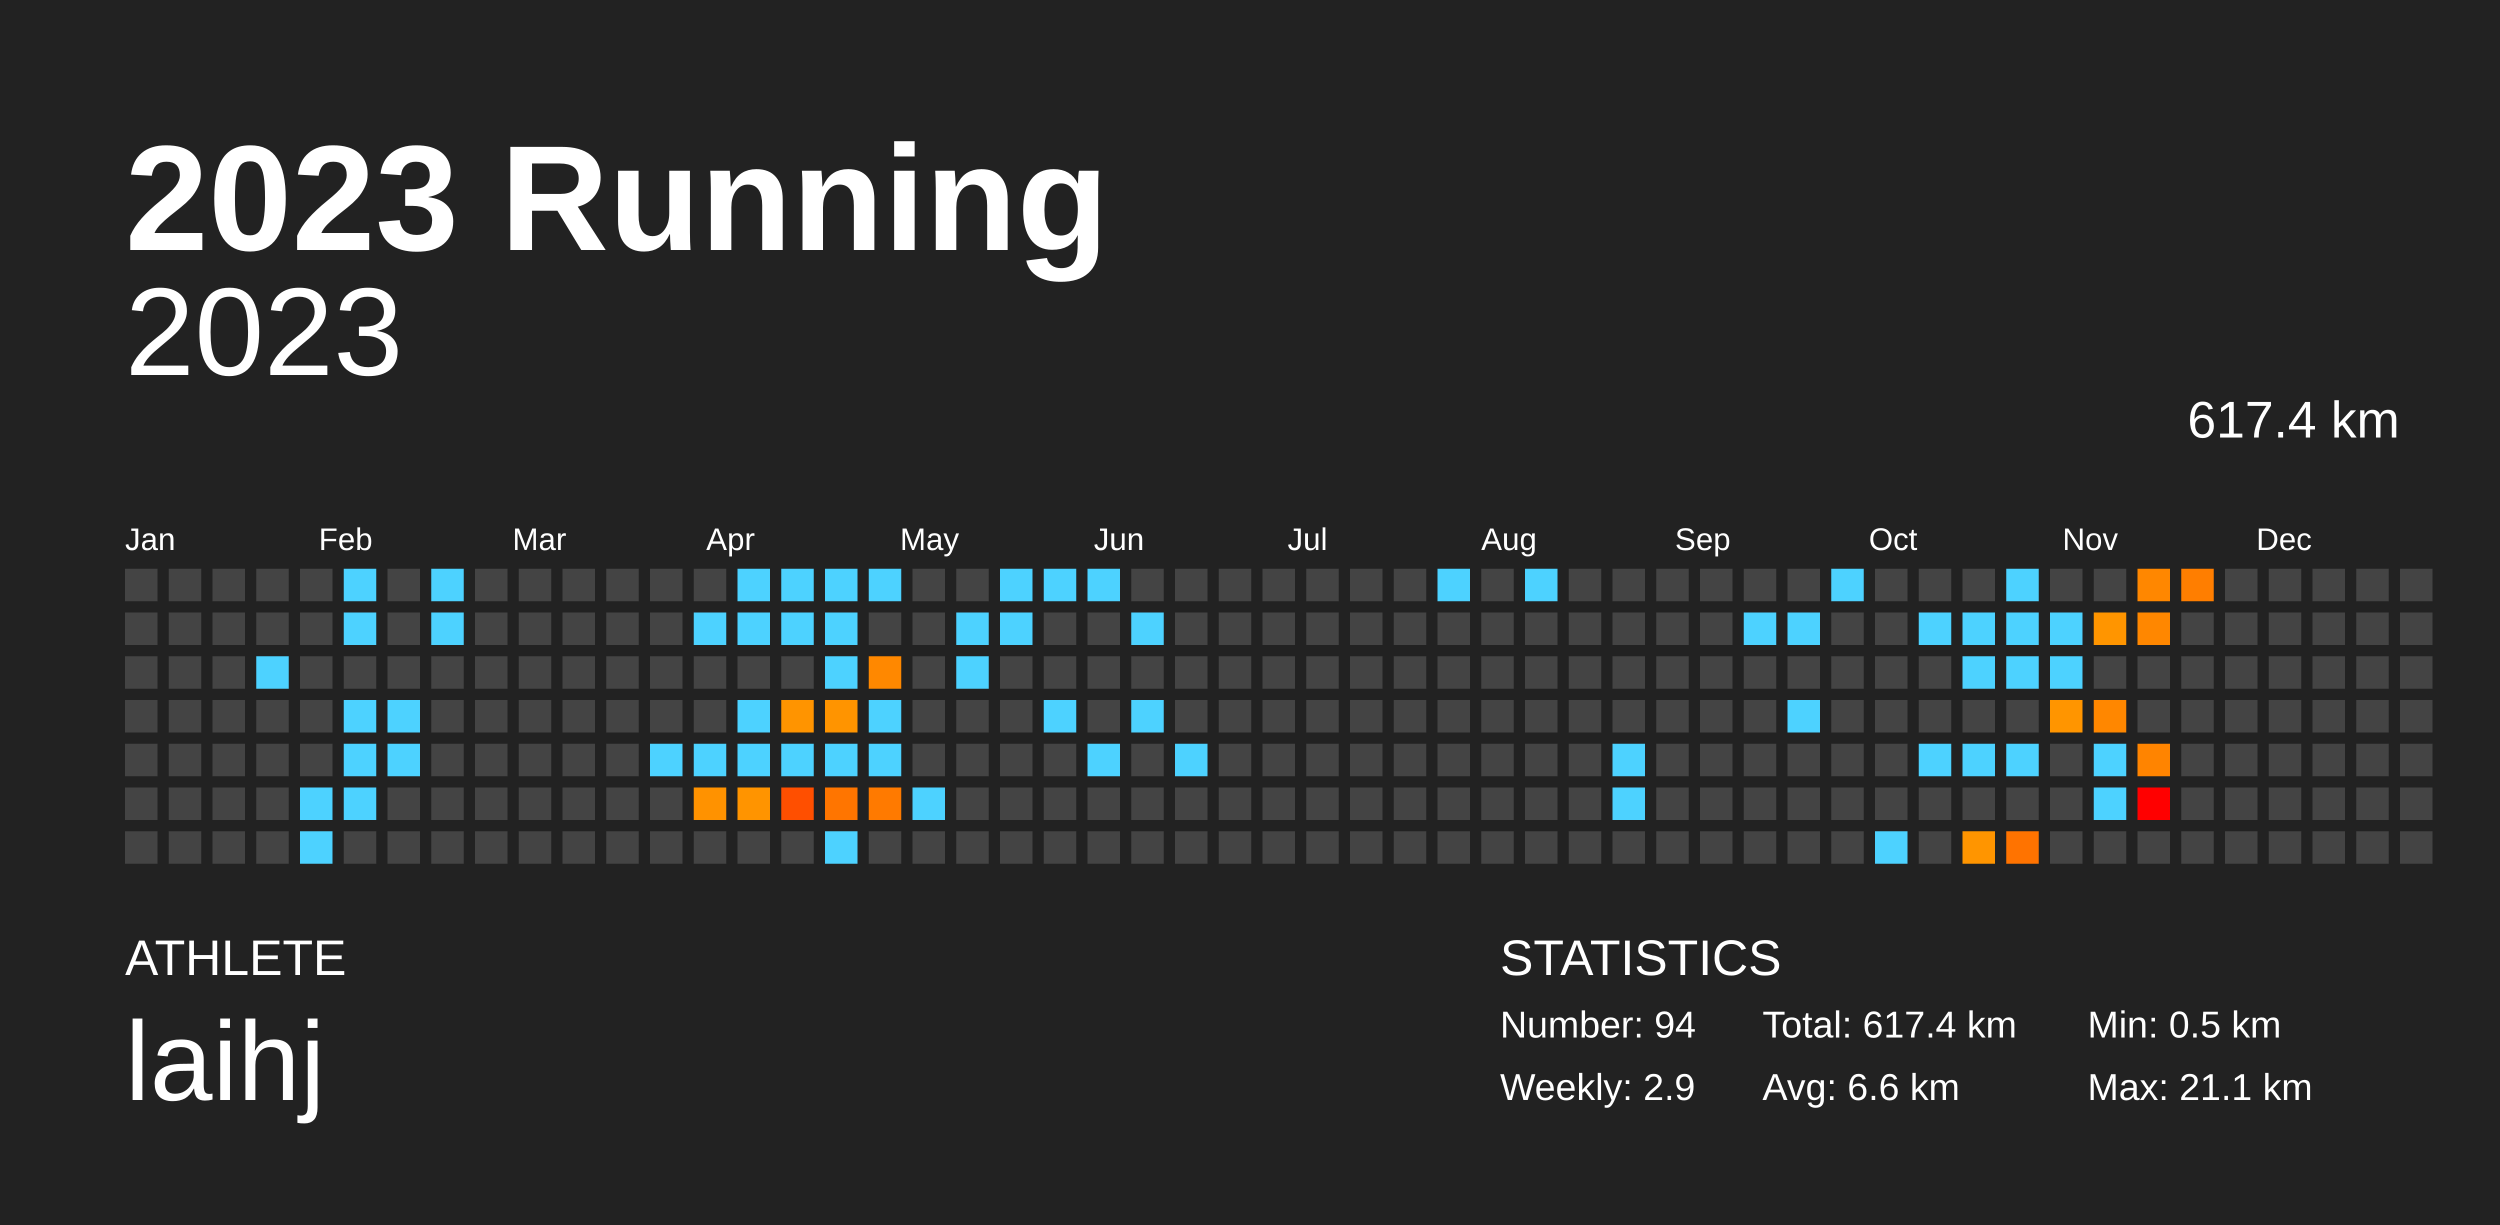
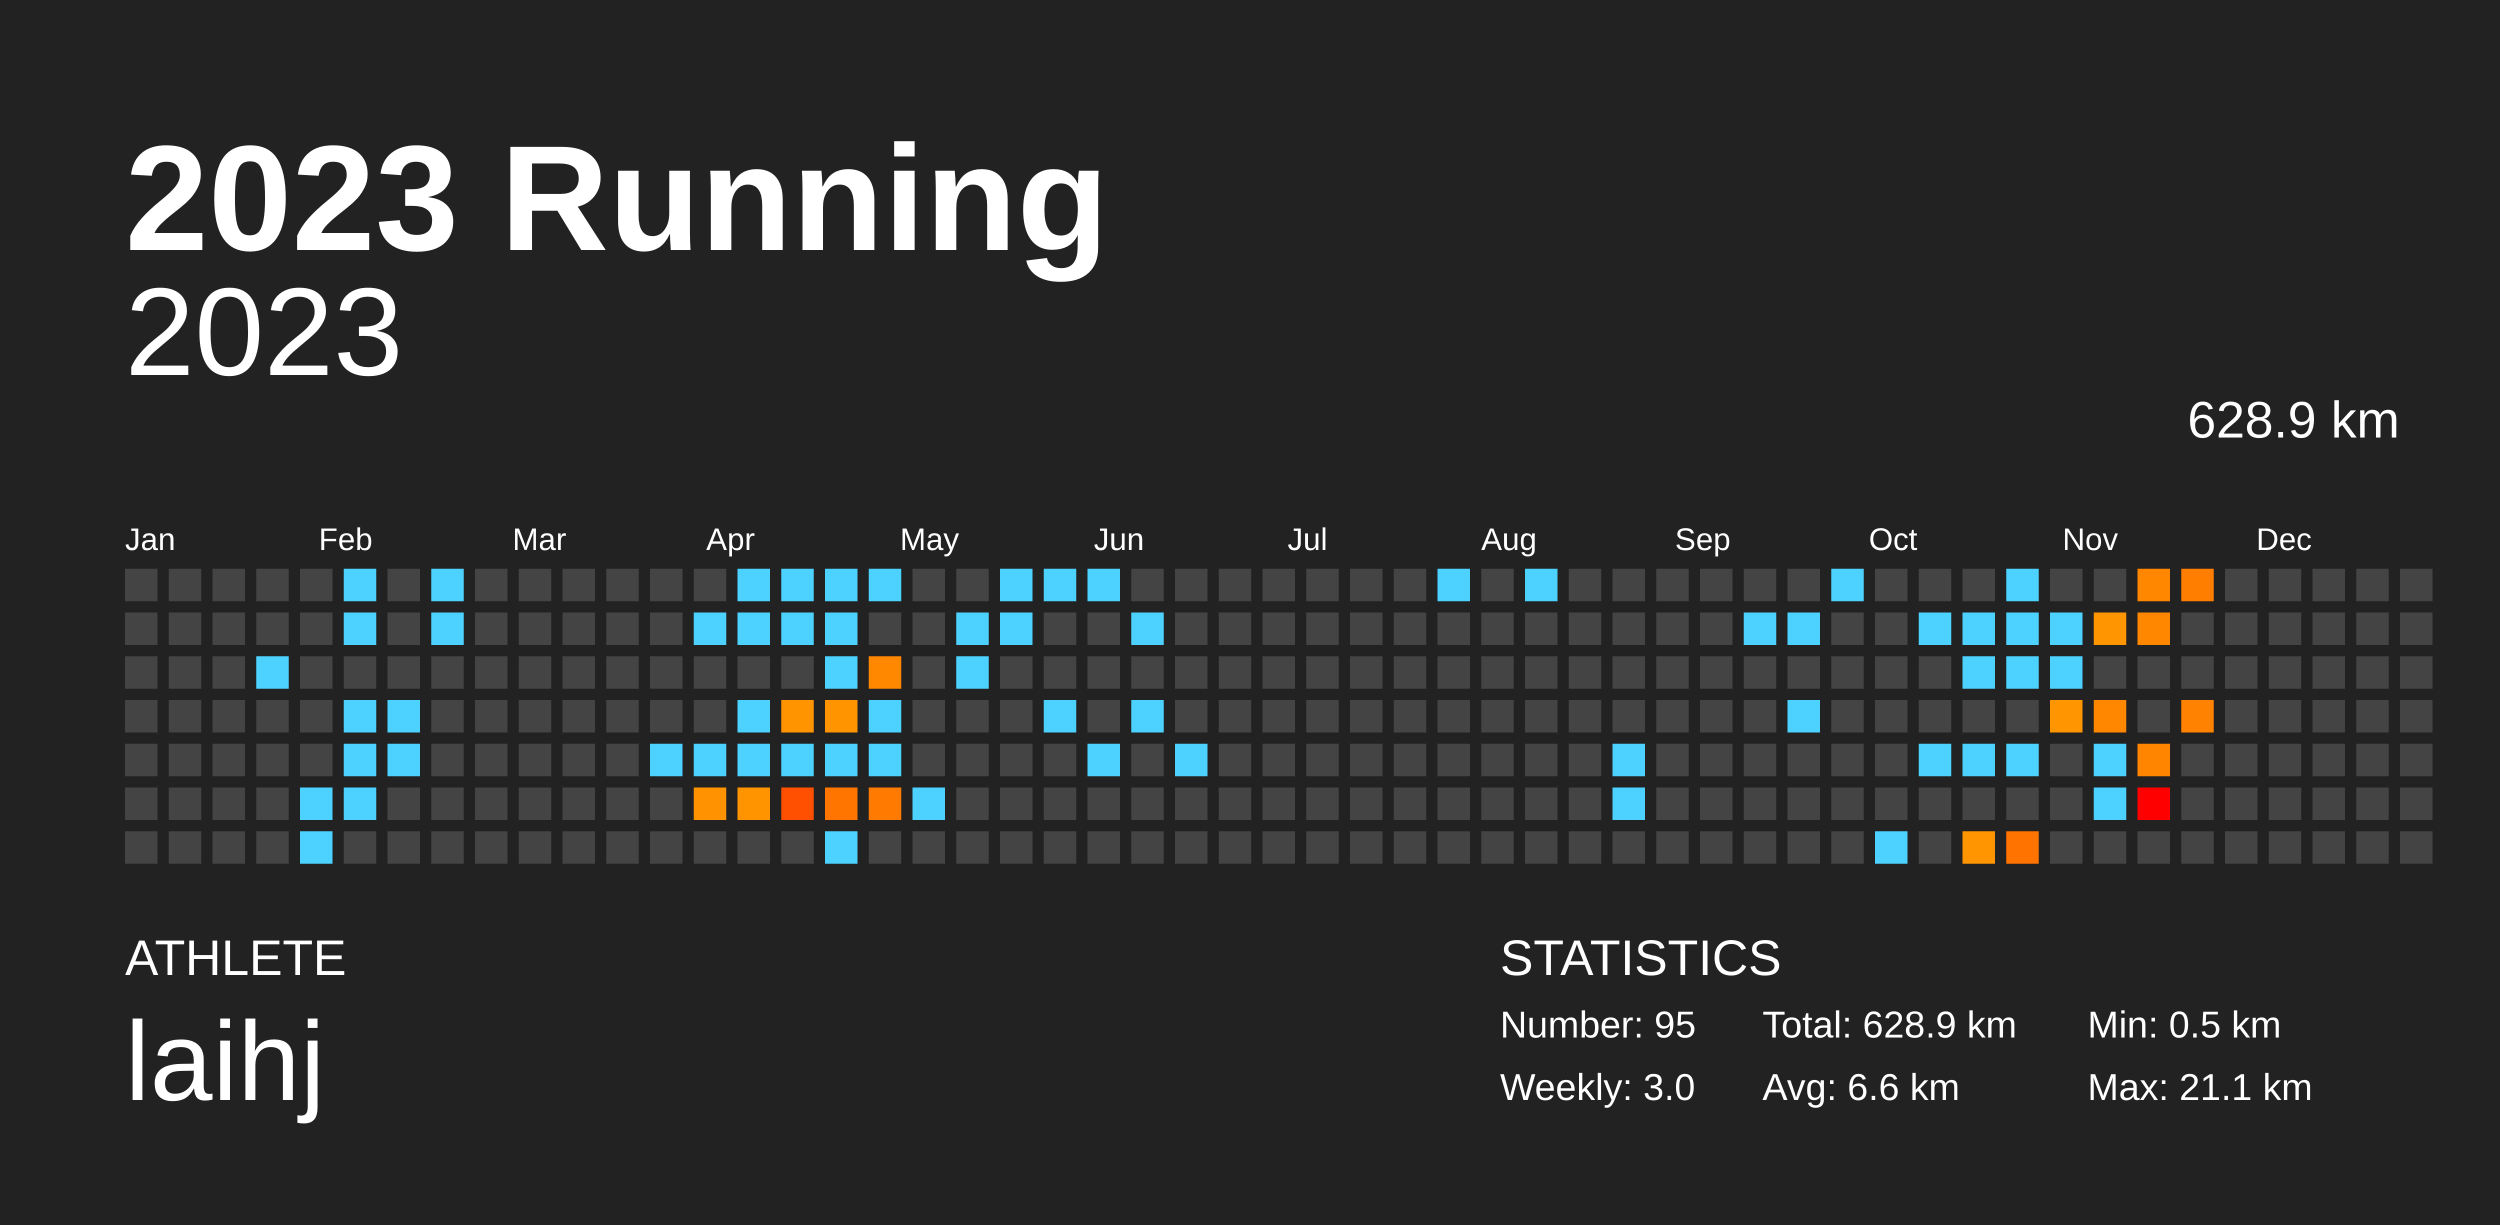
<svg xmlns="http://www.w3.org/2000/svg" baseProfile="full" height="98mm" version="1.1" viewBox="0,0,200,98" width="200mm">
  <defs />
  <rect fill="#222222" height="98" width="200" x="0" y="0" />
  <text fill="#FFFFFF" style="font-size:12px; font-family:Arial; font-weight:bold;" x="10" y="20">2023 Running</text>
  <text fill="#FFFFFF" style="font-size:4px; font-family:Arial" x="10" y="78">ATHLETE</text>
  <text fill="#FFFFFF" style="font-size:9px; font-family:Arial" x="10" y="88">laihj</text>
  <text fill="#FFFFFF" style="font-size:4px; font-family:Arial" x="120" y="78">STATISTICS</text>
-   <text fill="#FFFFFF" style="font-size:3px; font-family:Arial" x="120" y="83">Number: 94</text>
-   <text fill="#FFFFFF" style="font-size:3px; font-family:Arial" x="120" y="88">Weekly: 2.9</text>
-   <text fill="#FFFFFF" style="font-size:3px; font-family:Arial" x="141" y="83">Total: 617.4 km</text>
+   <text fill="#FFFFFF" style="font-size:3px; font-family:Arial" x="120" y="83">Number: 95</text>
+   <text fill="#FFFFFF" style="font-size:3px; font-family:Arial" x="120" y="88">Weekly: 3.0</text>
+   <text fill="#FFFFFF" style="font-size:3px; font-family:Arial" x="141" y="83">Total: 628.9 km</text>
  <text fill="#FFFFFF" style="font-size:3px; font-family:Arial" x="141" y="88">Avg: 6.6 km</text>
  <text fill="#FFFFFF" style="font-size:3px; font-family:Arial" x="167" y="83">Min: 0.5 km</text>
  <text fill="#FFFFFF" style="font-size:3px; font-family:Arial" x="167" y="88">Max: 21.1 km</text>
  <text alignment-baseline="hanging" fill="#FFFFFF" style="font-size:10.0px; font-family:Arial;" x="10" y="30">2023</text>
-   <text alignment-baseline="hanging" fill="#FFFFFF" style="font-size:4.125px; font-family:Arial;" x="175" y="35">617.4 km</text>
+   <text alignment-baseline="hanging" fill="#FFFFFF" style="font-size:4.125px; font-family:Arial;" x="175" y="35">628.9 km</text>
  <text fill="#FFFFFF" style="font-size:2.5px; font-family:Arial" x="10.0" y="44">Jan</text>
  <text fill="#FFFFFF" style="font-size:2.5px; font-family:Arial" x="25.5" y="44">Feb</text>
  <text fill="#FFFFFF" style="font-size:2.5px; font-family:Arial" x="41.0" y="44">Mar</text>
  <text fill="#FFFFFF" style="font-size:2.5px; font-family:Arial" x="56.5" y="44">Apr</text>
  <text fill="#FFFFFF" style="font-size:2.5px; font-family:Arial" x="72.0" y="44">May</text>
  <text fill="#FFFFFF" style="font-size:2.5px; font-family:Arial" x="87.5" y="44">Jun</text>
  <text fill="#FFFFFF" style="font-size:2.5px; font-family:Arial" x="103.0" y="44">Jul</text>
  <text fill="#FFFFFF" style="font-size:2.5px; font-family:Arial" x="118.5" y="44">Aug</text>
  <text fill="#FFFFFF" style="font-size:2.5px; font-family:Arial" x="134.0" y="44">Sep</text>
  <text fill="#FFFFFF" style="font-size:2.5px; font-family:Arial" x="149.5" y="44">Oct</text>
  <text fill="#FFFFFF" style="font-size:2.5px; font-family:Arial" x="165.0" y="44">Nov</text>
  <text fill="#FFFFFF" style="font-size:2.5px; font-family:Arial" x="180.5" y="44">Dec</text>
  <rect fill="#444444" height="2.6" width="2.6" x="10.0" y="45.5" />
  <rect fill="#444444" height="2.6" width="2.6" x="10.0" y="49.0" />
  <rect fill="#444444" height="2.6" width="2.6" x="10.0" y="52.5" />
  <rect fill="#444444" height="2.6" width="2.6" x="10.0" y="56.0" />
  <rect fill="#444444" height="2.6" width="2.6" x="10.0" y="59.5" />
  <rect fill="#444444" height="2.6" width="2.6" x="10.0" y="63.0" />
  <rect fill="#444444" height="2.6" width="2.6" x="10.0" y="66.5" />
  <rect fill="#444444" height="2.6" width="2.6" x="13.5" y="45.5" />
  <rect fill="#444444" height="2.6" width="2.6" x="13.5" y="49.0" />
  <rect fill="#444444" height="2.6" width="2.6" x="13.5" y="52.5" />
  <rect fill="#444444" height="2.6" width="2.6" x="13.5" y="56.0" />
  <rect fill="#444444" height="2.6" width="2.6" x="13.5" y="59.5" />
  <rect fill="#444444" height="2.6" width="2.6" x="13.5" y="63.0" />
  <rect fill="#444444" height="2.6" width="2.6" x="13.5" y="66.5" />
  <rect fill="#444444" height="2.6" width="2.6" x="17.0" y="45.5" />
  <rect fill="#444444" height="2.6" width="2.6" x="17.0" y="49.0" />
  <rect fill="#444444" height="2.6" width="2.6" x="17.0" y="52.5" />
  <rect fill="#444444" height="2.6" width="2.6" x="17.0" y="56.0" />
  <rect fill="#444444" height="2.6" width="2.6" x="17.0" y="59.5" />
  <rect fill="#444444" height="2.6" width="2.6" x="17.0" y="63.0" />
  <rect fill="#444444" height="2.6" width="2.6" x="17.0" y="66.5" />
  <rect fill="#444444" height="2.6" width="2.6" x="20.5" y="45.5" />
  <rect fill="#444444" height="2.6" width="2.6" x="20.5" y="49.0" />
  <rect fill="#4dd2ff" height="2.6" width="2.6" x="20.5" y="52.5" />
  <rect fill="#444444" height="2.6" width="2.6" x="20.5" y="56.0" />
  <rect fill="#444444" height="2.6" width="2.6" x="20.5" y="59.5" />
  <rect fill="#444444" height="2.6" width="2.6" x="20.5" y="63.0" />
  <rect fill="#444444" height="2.6" width="2.6" x="20.5" y="66.5" />
  <rect fill="#444444" height="2.6" width="2.6" x="24.0" y="45.5" />
  <rect fill="#444444" height="2.6" width="2.6" x="24.0" y="49.0" />
  <rect fill="#444444" height="2.6" width="2.6" x="24.0" y="52.5" />
  <rect fill="#444444" height="2.6" width="2.6" x="24.0" y="56.0" />
  <rect fill="#444444" height="2.6" width="2.6" x="24.0" y="59.5" />
  <rect fill="#4dd2ff" height="2.6" width="2.6" x="24.0" y="63.0" />
  <rect fill="#4dd2ff" height="2.6" width="2.6" x="24.0" y="66.5" />
  <rect fill="#4dd2ff" height="2.6" width="2.6" x="27.5" y="45.5" />
  <rect fill="#4dd2ff" height="2.6" width="2.6" x="27.5" y="49.0" />
  <rect fill="#444444" height="2.6" width="2.6" x="27.5" y="52.5" />
  <rect fill="#4dd2ff" height="2.6" width="2.6" x="27.5" y="56.0" />
  <rect fill="#4dd2ff" height="2.6" width="2.6" x="27.5" y="59.5" />
  <rect fill="#4dd2ff" height="2.6" width="2.6" x="27.5" y="63.0" />
  <rect fill="#444444" height="2.6" width="2.6" x="27.5" y="66.5" />
  <rect fill="#444444" height="2.6" width="2.6" x="31.0" y="45.5" />
  <rect fill="#444444" height="2.6" width="2.6" x="31.0" y="49.0" />
  <rect fill="#444444" height="2.6" width="2.6" x="31.0" y="52.5" />
  <rect fill="#4dd2ff" height="2.6" width="2.6" x="31.0" y="56.0" />
  <rect fill="#4dd2ff" height="2.6" width="2.6" x="31.0" y="59.5" />
  <rect fill="#444444" height="2.6" width="2.6" x="31.0" y="63.0" />
  <rect fill="#444444" height="2.6" width="2.6" x="31.0" y="66.5" />
  <rect fill="#4dd2ff" height="2.6" width="2.6" x="34.5" y="45.5" />
  <rect fill="#4dd2ff" height="2.6" width="2.6" x="34.5" y="49.0" />
  <rect fill="#444444" height="2.6" width="2.6" x="34.5" y="52.5" />
  <rect fill="#444444" height="2.6" width="2.6" x="34.5" y="56.0" />
  <rect fill="#444444" height="2.6" width="2.6" x="34.5" y="59.5" />
  <rect fill="#444444" height="2.6" width="2.6" x="34.5" y="63.0" />
  <rect fill="#444444" height="2.6" width="2.6" x="34.5" y="66.5" />
  <rect fill="#444444" height="2.6" width="2.6" x="38.0" y="45.5" />
  <rect fill="#444444" height="2.6" width="2.6" x="38.0" y="49.0" />
  <rect fill="#444444" height="2.6" width="2.6" x="38.0" y="52.5" />
  <rect fill="#444444" height="2.6" width="2.6" x="38.0" y="56.0" />
  <rect fill="#444444" height="2.6" width="2.6" x="38.0" y="59.5" />
  <rect fill="#444444" height="2.6" width="2.6" x="38.0" y="63.0" />
  <rect fill="#444444" height="2.6" width="2.6" x="38.0" y="66.5" />
  <rect fill="#444444" height="2.6" width="2.6" x="41.5" y="45.5" />
  <rect fill="#444444" height="2.6" width="2.6" x="41.5" y="49.0" />
  <rect fill="#444444" height="2.6" width="2.6" x="41.5" y="52.5" />
  <rect fill="#444444" height="2.6" width="2.6" x="41.5" y="56.0" />
  <rect fill="#444444" height="2.6" width="2.6" x="41.5" y="59.5" />
  <rect fill="#444444" height="2.6" width="2.6" x="41.5" y="63.0" />
  <rect fill="#444444" height="2.6" width="2.6" x="41.5" y="66.5" />
  <rect fill="#444444" height="2.6" width="2.6" x="45.0" y="45.5" />
  <rect fill="#444444" height="2.6" width="2.6" x="45.0" y="49.0" />
  <rect fill="#444444" height="2.6" width="2.6" x="45.0" y="52.5" />
  <rect fill="#444444" height="2.6" width="2.6" x="45.0" y="56.0" />
  <rect fill="#444444" height="2.6" width="2.6" x="45.0" y="59.5" />
  <rect fill="#444444" height="2.6" width="2.6" x="45.0" y="63.0" />
  <rect fill="#444444" height="2.6" width="2.6" x="45.0" y="66.5" />
  <rect fill="#444444" height="2.6" width="2.6" x="48.5" y="45.5" />
  <rect fill="#444444" height="2.6" width="2.6" x="48.5" y="49.0" />
  <rect fill="#444444" height="2.6" width="2.6" x="48.5" y="52.5" />
  <rect fill="#444444" height="2.6" width="2.6" x="48.5" y="56.0" />
  <rect fill="#444444" height="2.6" width="2.6" x="48.5" y="59.5" />
  <rect fill="#444444" height="2.6" width="2.6" x="48.5" y="63.0" />
  <rect fill="#444444" height="2.6" width="2.6" x="48.5" y="66.5" />
  <rect fill="#444444" height="2.6" width="2.6" x="52.0" y="45.5" />
  <rect fill="#444444" height="2.6" width="2.6" x="52.0" y="49.0" />
  <rect fill="#444444" height="2.6" width="2.6" x="52.0" y="52.5" />
  <rect fill="#444444" height="2.6" width="2.6" x="52.0" y="56.0" />
  <rect fill="#4dd2ff" height="2.6" width="2.6" x="52.0" y="59.5" />
  <rect fill="#444444" height="2.6" width="2.6" x="52.0" y="63.0" />
  <rect fill="#444444" height="2.6" width="2.6" x="52.0" y="66.5" />
  <rect fill="#444444" height="2.6" width="2.6" x="55.5" y="45.5" />
  <rect fill="#4dd2ff" height="2.6" width="2.6" x="55.5" y="49.0" />
  <rect fill="#444444" height="2.6" width="2.6" x="55.5" y="52.5" />
  <rect fill="#444444" height="2.6" width="2.6" x="55.5" y="56.0" />
  <rect fill="#4dd2ff" height="2.6" width="2.6" x="55.5" y="59.5" />
  <rect fill="#ff9200" height="2.6" width="2.6" x="55.5" y="63.0" />
  <rect fill="#444444" height="2.6" width="2.6" x="55.5" y="66.5" />
  <rect fill="#4dd2ff" height="2.6" width="2.6" x="59.0" y="45.5" />
  <rect fill="#4dd2ff" height="2.6" width="2.6" x="59.0" y="49.0" />
  <rect fill="#444444" height="2.6" width="2.6" x="59.0" y="52.5" />
  <rect fill="#4dd2ff" height="2.6" width="2.6" x="59.0" y="56.0" />
  <rect fill="#4dd2ff" height="2.6" width="2.6" x="59.0" y="59.5" />
  <rect fill="#ff9400" height="2.6" width="2.6" x="59.0" y="63.0" />
  <rect fill="#444444" height="2.6" width="2.6" x="59.0" y="66.5" />
  <rect fill="#4dd2ff" height="2.6" width="2.6" x="62.5" y="45.5" />
  <rect fill="#4dd2ff" height="2.6" width="2.6" x="62.5" y="49.0" />
  <rect fill="#444444" height="2.6" width="2.6" x="62.5" y="52.5" />
  <rect fill="#ff9400" height="2.6" width="2.6" x="62.5" y="56.0" />
  <rect fill="#4dd2ff" height="2.6" width="2.6" x="62.5" y="59.5" />
  <rect fill="#ff4f00" height="2.6" width="2.6" x="62.5" y="63.0" />
  <rect fill="#444444" height="2.6" width="2.6" x="62.5" y="66.5" />
  <rect fill="#4dd2ff" height="2.6" width="2.6" x="66.0" y="45.5" />
  <rect fill="#4dd2ff" height="2.6" width="2.6" x="66.0" y="49.0" />
  <rect fill="#4dd2ff" height="2.6" width="2.6" x="66.0" y="52.5" />
  <rect fill="#ff9400" height="2.6" width="2.6" x="66.0" y="56.0" />
  <rect fill="#4dd2ff" height="2.6" width="2.6" x="66.0" y="59.5" />
  <rect fill="#ff7500" height="2.6" width="2.6" x="66.0" y="63.0" />
  <rect fill="#4dd2ff" height="2.6" width="2.6" x="66.0" y="66.5" />
  <rect fill="#4dd2ff" height="2.6" width="2.6" x="69.5" y="45.5" />
  <rect fill="#444444" height="2.6" width="2.6" x="69.5" y="49.0" />
  <rect fill="#ff8800" height="2.6" width="2.6" x="69.5" y="52.5" />
  <rect fill="#4dd2ff" height="2.6" width="2.6" x="69.5" y="56.0" />
  <rect fill="#4dd2ff" height="2.6" width="2.6" x="69.5" y="59.5" />
  <rect fill="#ff7a00" height="2.6" width="2.6" x="69.5" y="63.0" />
  <rect fill="#444444" height="2.6" width="2.6" x="69.5" y="66.5" />
  <rect fill="#444444" height="2.6" width="2.6" x="73.0" y="45.5" />
  <rect fill="#444444" height="2.6" width="2.6" x="73.0" y="49.0" />
  <rect fill="#444444" height="2.6" width="2.6" x="73.0" y="52.5" />
  <rect fill="#444444" height="2.6" width="2.6" x="73.0" y="56.0" />
  <rect fill="#444444" height="2.6" width="2.6" x="73.0" y="59.5" />
  <rect fill="#4dd2ff" height="2.6" width="2.6" x="73.0" y="63.0" />
  <rect fill="#444444" height="2.6" width="2.6" x="73.0" y="66.5" />
  <rect fill="#444444" height="2.6" width="2.6" x="76.5" y="45.5" />
  <rect fill="#4dd2ff" height="2.6" width="2.6" x="76.5" y="49.0" />
  <rect fill="#4dd2ff" height="2.6" width="2.6" x="76.5" y="52.5" />
  <rect fill="#444444" height="2.6" width="2.6" x="76.5" y="56.0" />
  <rect fill="#444444" height="2.6" width="2.6" x="76.5" y="59.5" />
  <rect fill="#444444" height="2.6" width="2.6" x="76.5" y="63.0" />
  <rect fill="#444444" height="2.6" width="2.6" x="76.5" y="66.5" />
  <rect fill="#4dd2ff" height="2.6" width="2.6" x="80.0" y="45.5" />
  <rect fill="#4dd2ff" height="2.6" width="2.6" x="80.0" y="49.0" />
  <rect fill="#444444" height="2.6" width="2.6" x="80.0" y="52.5" />
  <rect fill="#444444" height="2.6" width="2.6" x="80.0" y="56.0" />
  <rect fill="#444444" height="2.6" width="2.6" x="80.0" y="59.5" />
  <rect fill="#444444" height="2.6" width="2.6" x="80.0" y="63.0" />
  <rect fill="#444444" height="2.6" width="2.6" x="80.0" y="66.5" />
  <rect fill="#4dd2ff" height="2.6" width="2.6" x="83.5" y="45.5" />
  <rect fill="#444444" height="2.6" width="2.6" x="83.5" y="49.0" />
  <rect fill="#444444" height="2.6" width="2.6" x="83.5" y="52.5" />
  <rect fill="#4dd2ff" height="2.6" width="2.6" x="83.5" y="56.0" />
  <rect fill="#444444" height="2.6" width="2.6" x="83.5" y="59.5" />
  <rect fill="#444444" height="2.6" width="2.6" x="83.5" y="63.0" />
  <rect fill="#444444" height="2.6" width="2.6" x="83.5" y="66.5" />
  <rect fill="#4dd2ff" height="2.6" width="2.6" x="87.0" y="45.5" />
  <rect fill="#444444" height="2.6" width="2.6" x="87.0" y="49.0" />
  <rect fill="#444444" height="2.6" width="2.6" x="87.0" y="52.5" />
  <rect fill="#444444" height="2.6" width="2.6" x="87.0" y="56.0" />
  <rect fill="#4dd2ff" height="2.6" width="2.6" x="87.0" y="59.5" />
  <rect fill="#444444" height="2.6" width="2.6" x="87.0" y="63.0" />
  <rect fill="#444444" height="2.6" width="2.6" x="87.0" y="66.5" />
  <rect fill="#444444" height="2.6" width="2.6" x="90.5" y="45.5" />
  <rect fill="#4dd2ff" height="2.6" width="2.6" x="90.5" y="49.0" />
  <rect fill="#444444" height="2.6" width="2.6" x="90.5" y="52.5" />
  <rect fill="#4dd2ff" height="2.6" width="2.6" x="90.5" y="56.0" />
  <rect fill="#444444" height="2.6" width="2.6" x="90.5" y="59.5" />
  <rect fill="#444444" height="2.6" width="2.6" x="90.5" y="63.0" />
  <rect fill="#444444" height="2.6" width="2.6" x="90.5" y="66.5" />
  <rect fill="#444444" height="2.6" width="2.6" x="94.0" y="45.5" />
  <rect fill="#444444" height="2.6" width="2.6" x="94.0" y="49.0" />
  <rect fill="#444444" height="2.6" width="2.6" x="94.0" y="52.5" />
  <rect fill="#444444" height="2.6" width="2.6" x="94.0" y="56.0" />
  <rect fill="#4dd2ff" height="2.6" width="2.6" x="94.0" y="59.5" />
  <rect fill="#444444" height="2.6" width="2.6" x="94.0" y="63.0" />
  <rect fill="#444444" height="2.6" width="2.6" x="94.0" y="66.5" />
  <rect fill="#444444" height="2.6" width="2.6" x="97.5" y="45.5" />
  <rect fill="#444444" height="2.6" width="2.6" x="97.5" y="49.0" />
  <rect fill="#444444" height="2.6" width="2.6" x="97.5" y="52.5" />
  <rect fill="#444444" height="2.6" width="2.6" x="97.5" y="56.0" />
  <rect fill="#444444" height="2.6" width="2.6" x="97.5" y="59.5" />
  <rect fill="#444444" height="2.6" width="2.6" x="97.5" y="63.0" />
  <rect fill="#444444" height="2.6" width="2.6" x="97.5" y="66.5" />
  <rect fill="#444444" height="2.6" width="2.6" x="101.0" y="45.5" />
  <rect fill="#444444" height="2.6" width="2.6" x="101.0" y="49.0" />
  <rect fill="#444444" height="2.6" width="2.6" x="101.0" y="52.5" />
  <rect fill="#444444" height="2.6" width="2.6" x="101.0" y="56.0" />
  <rect fill="#444444" height="2.6" width="2.6" x="101.0" y="59.5" />
  <rect fill="#444444" height="2.6" width="2.6" x="101.0" y="63.0" />
  <rect fill="#444444" height="2.6" width="2.6" x="101.0" y="66.5" />
  <rect fill="#444444" height="2.6" width="2.6" x="104.5" y="45.5" />
  <rect fill="#444444" height="2.6" width="2.6" x="104.5" y="49.0" />
  <rect fill="#444444" height="2.6" width="2.6" x="104.5" y="52.5" />
  <rect fill="#444444" height="2.6" width="2.6" x="104.5" y="56.0" />
  <rect fill="#444444" height="2.6" width="2.6" x="104.5" y="59.5" />
  <rect fill="#444444" height="2.6" width="2.6" x="104.5" y="63.0" />
  <rect fill="#444444" height="2.6" width="2.6" x="104.5" y="66.5" />
  <rect fill="#444444" height="2.6" width="2.6" x="108.0" y="45.5" />
  <rect fill="#444444" height="2.6" width="2.6" x="108.0" y="49.0" />
  <rect fill="#444444" height="2.6" width="2.6" x="108.0" y="52.5" />
  <rect fill="#444444" height="2.6" width="2.6" x="108.0" y="56.0" />
  <rect fill="#444444" height="2.6" width="2.6" x="108.0" y="59.5" />
  <rect fill="#444444" height="2.6" width="2.6" x="108.0" y="63.0" />
  <rect fill="#444444" height="2.6" width="2.6" x="108.0" y="66.5" />
  <rect fill="#444444" height="2.6" width="2.6" x="111.5" y="45.5" />
  <rect fill="#444444" height="2.6" width="2.6" x="111.5" y="49.0" />
  <rect fill="#444444" height="2.6" width="2.6" x="111.5" y="52.5" />
  <rect fill="#444444" height="2.6" width="2.6" x="111.5" y="56.0" />
  <rect fill="#444444" height="2.6" width="2.6" x="111.5" y="59.5" />
  <rect fill="#444444" height="2.6" width="2.6" x="111.5" y="63.0" />
  <rect fill="#444444" height="2.6" width="2.6" x="111.5" y="66.5" />
  <rect fill="#4dd2ff" height="2.6" width="2.6" x="115.0" y="45.5" />
  <rect fill="#444444" height="2.6" width="2.6" x="115.0" y="49.0" />
  <rect fill="#444444" height="2.6" width="2.6" x="115.0" y="52.5" />
  <rect fill="#444444" height="2.6" width="2.6" x="115.0" y="56.0" />
  <rect fill="#444444" height="2.6" width="2.6" x="115.0" y="59.5" />
  <rect fill="#444444" height="2.6" width="2.6" x="115.0" y="63.0" />
  <rect fill="#444444" height="2.6" width="2.6" x="115.0" y="66.5" />
  <rect fill="#444444" height="2.6" width="2.6" x="118.5" y="45.5" />
  <rect fill="#444444" height="2.6" width="2.6" x="118.5" y="49.0" />
  <rect fill="#444444" height="2.6" width="2.6" x="118.5" y="52.5" />
  <rect fill="#444444" height="2.6" width="2.6" x="118.5" y="56.0" />
  <rect fill="#444444" height="2.6" width="2.6" x="118.5" y="59.5" />
  <rect fill="#444444" height="2.6" width="2.6" x="118.5" y="63.0" />
  <rect fill="#444444" height="2.6" width="2.6" x="118.5" y="66.5" />
  <rect fill="#4dd2ff" height="2.6" width="2.6" x="122.0" y="45.5" />
  <rect fill="#444444" height="2.6" width="2.6" x="122.0" y="49.0" />
  <rect fill="#444444" height="2.6" width="2.6" x="122.0" y="52.5" />
  <rect fill="#444444" height="2.6" width="2.6" x="122.0" y="56.0" />
  <rect fill="#444444" height="2.6" width="2.6" x="122.0" y="59.5" />
  <rect fill="#444444" height="2.6" width="2.6" x="122.0" y="63.0" />
  <rect fill="#444444" height="2.6" width="2.6" x="122.0" y="66.5" />
  <rect fill="#444444" height="2.6" width="2.6" x="125.5" y="45.5" />
  <rect fill="#444444" height="2.6" width="2.6" x="125.5" y="49.0" />
  <rect fill="#444444" height="2.6" width="2.6" x="125.5" y="52.5" />
  <rect fill="#444444" height="2.6" width="2.6" x="125.5" y="56.0" />
  <rect fill="#444444" height="2.6" width="2.6" x="125.5" y="59.5" />
  <rect fill="#444444" height="2.6" width="2.6" x="125.5" y="63.0" />
  <rect fill="#444444" height="2.6" width="2.6" x="125.5" y="66.5" />
  <rect fill="#444444" height="2.6" width="2.6" x="129.0" y="45.5" />
  <rect fill="#444444" height="2.6" width="2.6" x="129.0" y="49.0" />
  <rect fill="#444444" height="2.6" width="2.6" x="129.0" y="52.5" />
  <rect fill="#444444" height="2.6" width="2.6" x="129.0" y="56.0" />
  <rect fill="#4dd2ff" height="2.6" width="2.6" x="129.0" y="59.5" />
  <rect fill="#4dd2ff" height="2.6" width="2.6" x="129.0" y="63.0" />
  <rect fill="#444444" height="2.6" width="2.6" x="129.0" y="66.5" />
  <rect fill="#444444" height="2.6" width="2.6" x="132.5" y="45.5" />
  <rect fill="#444444" height="2.6" width="2.6" x="132.5" y="49.0" />
  <rect fill="#444444" height="2.6" width="2.6" x="132.5" y="52.5" />
  <rect fill="#444444" height="2.6" width="2.6" x="132.5" y="56.0" />
  <rect fill="#444444" height="2.6" width="2.6" x="132.5" y="59.5" />
  <rect fill="#444444" height="2.6" width="2.6" x="132.5" y="63.0" />
  <rect fill="#444444" height="2.6" width="2.6" x="132.5" y="66.5" />
  <rect fill="#444444" height="2.6" width="2.6" x="136.0" y="45.5" />
  <rect fill="#444444" height="2.6" width="2.6" x="136.0" y="49.0" />
  <rect fill="#444444" height="2.6" width="2.6" x="136.0" y="52.5" />
  <rect fill="#444444" height="2.6" width="2.6" x="136.0" y="56.0" />
  <rect fill="#444444" height="2.6" width="2.6" x="136.0" y="59.5" />
  <rect fill="#444444" height="2.6" width="2.6" x="136.0" y="63.0" />
  <rect fill="#444444" height="2.6" width="2.6" x="136.0" y="66.5" />
  <rect fill="#444444" height="2.6" width="2.6" x="139.5" y="45.5" />
  <rect fill="#4dd2ff" height="2.6" width="2.6" x="139.5" y="49.0" />
  <rect fill="#444444" height="2.6" width="2.6" x="139.5" y="52.5" />
  <rect fill="#444444" height="2.6" width="2.6" x="139.5" y="56.0" />
  <rect fill="#444444" height="2.6" width="2.6" x="139.5" y="59.5" />
  <rect fill="#444444" height="2.6" width="2.6" x="139.5" y="63.0" />
  <rect fill="#444444" height="2.6" width="2.6" x="139.5" y="66.5" />
  <rect fill="#444444" height="2.6" width="2.6" x="143.0" y="45.5" />
  <rect fill="#4dd2ff" height="2.6" width="2.6" x="143.0" y="49.0" />
  <rect fill="#444444" height="2.6" width="2.6" x="143.0" y="52.5" />
  <rect fill="#4dd2ff" height="2.6" width="2.6" x="143.0" y="56.0" />
  <rect fill="#444444" height="2.6" width="2.6" x="143.0" y="59.5" />
  <rect fill="#444444" height="2.6" width="2.6" x="143.0" y="63.0" />
  <rect fill="#444444" height="2.6" width="2.6" x="143.0" y="66.5" />
  <rect fill="#4dd2ff" height="2.6" width="2.6" x="146.5" y="45.5" />
  <rect fill="#444444" height="2.6" width="2.6" x="146.5" y="49.0" />
  <rect fill="#444444" height="2.6" width="2.6" x="146.5" y="52.5" />
  <rect fill="#444444" height="2.6" width="2.6" x="146.5" y="56.0" />
  <rect fill="#444444" height="2.6" width="2.6" x="146.5" y="59.5" />
  <rect fill="#444444" height="2.6" width="2.6" x="146.5" y="63.0" />
  <rect fill="#444444" height="2.6" width="2.6" x="146.5" y="66.5" />
  <rect fill="#444444" height="2.6" width="2.6" x="150.0" y="45.5" />
  <rect fill="#444444" height="2.6" width="2.6" x="150.0" y="49.0" />
  <rect fill="#444444" height="2.6" width="2.6" x="150.0" y="52.5" />
  <rect fill="#444444" height="2.6" width="2.6" x="150.0" y="56.0" />
  <rect fill="#444444" height="2.6" width="2.6" x="150.0" y="59.5" />
  <rect fill="#444444" height="2.6" width="2.6" x="150.0" y="63.0" />
  <rect fill="#4dd2ff" height="2.6" width="2.6" x="150.0" y="66.5" />
  <rect fill="#444444" height="2.6" width="2.6" x="153.5" y="45.5" />
  <rect fill="#4dd2ff" height="2.6" width="2.6" x="153.5" y="49.0" />
  <rect fill="#444444" height="2.6" width="2.6" x="153.5" y="52.5" />
  <rect fill="#444444" height="2.6" width="2.6" x="153.5" y="56.0" />
  <rect fill="#4dd2ff" height="2.6" width="2.6" x="153.5" y="59.5" />
  <rect fill="#444444" height="2.6" width="2.6" x="153.5" y="63.0" />
  <rect fill="#444444" height="2.6" width="2.6" x="153.5" y="66.5" />
  <rect fill="#444444" height="2.6" width="2.6" x="157.0" y="45.5" />
  <rect fill="#4dd2ff" height="2.6" width="2.6" x="157.0" y="49.0" />
  <rect fill="#4dd2ff" height="2.6" width="2.6" x="157.0" y="52.5" />
  <rect fill="#444444" height="2.6" width="2.6" x="157.0" y="56.0" />
  <rect fill="#4dd2ff" height="2.6" width="2.6" x="157.0" y="59.5" />
  <rect fill="#444444" height="2.6" width="2.6" x="157.0" y="63.0" />
  <rect fill="#ff9500" height="2.6" width="2.6" x="157.0" y="66.5" />
  <rect fill="#4dd2ff" height="2.6" width="2.6" x="160.5" y="45.5" />
  <rect fill="#4dd2ff" height="2.6" width="2.6" x="160.5" y="49.0" />
  <rect fill="#4dd2ff" height="2.6" width="2.6" x="160.5" y="52.5" />
  <rect fill="#444444" height="2.6" width="2.6" x="160.5" y="56.0" />
  <rect fill="#4dd2ff" height="2.6" width="2.6" x="160.5" y="59.5" />
  <rect fill="#444444" height="2.6" width="2.6" x="160.5" y="63.0" />
  <rect fill="#ff7300" height="2.6" width="2.6" x="160.5" y="66.5" />
  <rect fill="#444444" height="2.6" width="2.6" x="164.0" y="45.5" />
  <rect fill="#4dd2ff" height="2.6" width="2.6" x="164.0" y="49.0" />
  <rect fill="#4dd2ff" height="2.6" width="2.6" x="164.0" y="52.5" />
  <rect fill="#ff9500" height="2.6" width="2.6" x="164.0" y="56.0" />
  <rect fill="#444444" height="2.6" width="2.6" x="164.0" y="59.5" />
  <rect fill="#444444" height="2.6" width="2.6" x="164.0" y="63.0" />
  <rect fill="#444444" height="2.6" width="2.6" x="164.0" y="66.5" />
  <rect fill="#444444" height="2.6" width="2.6" x="167.5" y="45.5" />
  <rect fill="#ff9500" height="2.6" width="2.6" x="167.5" y="49.0" />
  <rect fill="#444444" height="2.6" width="2.6" x="167.5" y="52.5" />
  <rect fill="#ff8700" height="2.6" width="2.6" x="167.5" y="56.0" />
  <rect fill="#4dd2ff" height="2.6" width="2.6" x="167.5" y="59.5" />
  <rect fill="#4dd2ff" height="2.6" width="2.6" x="167.5" y="63.0" />
  <rect fill="#444444" height="2.6" width="2.6" x="167.5" y="66.5" />
  <rect fill="#ff8700" height="2.6" width="2.6" x="171.0" y="45.5" />
  <rect fill="#ff8700" height="2.6" width="2.6" x="171.0" y="49.0" />
  <rect fill="#444444" height="2.6" width="2.6" x="171.0" y="52.5" />
  <rect fill="#444444" height="2.6" width="2.6" x="171.0" y="56.0" />
  <rect fill="#ff8400" height="2.6" width="2.6" x="171.0" y="59.5" />
  <rect fill="red" height="2.6" width="2.6" x="171.0" y="63.0" />
  <rect fill="#444444" height="2.6" width="2.6" x="171.0" y="66.5" />
  <rect fill="#ff7e00" height="2.6" width="2.6" x="174.5" y="45.5" />
  <rect fill="#444444" height="2.6" width="2.6" x="174.5" y="49.0" />
  <rect fill="#444444" height="2.6" width="2.6" x="174.5" y="52.5" />
-   <rect fill="#444444" height="2.6" width="2.6" x="174.5" y="56.0" />
+   <rect fill="#ff8200" height="2.6" width="2.6" x="174.5" y="56.0" />
  <rect fill="#444444" height="2.6" width="2.6" x="174.5" y="59.5" />
  <rect fill="#444444" height="2.6" width="2.6" x="174.5" y="63.0" />
  <rect fill="#444444" height="2.6" width="2.6" x="174.5" y="66.5" />
  <rect fill="#444444" height="2.6" width="2.6" x="178.0" y="45.5" />
  <rect fill="#444444" height="2.6" width="2.6" x="178.0" y="49.0" />
  <rect fill="#444444" height="2.6" width="2.6" x="178.0" y="52.5" />
  <rect fill="#444444" height="2.6" width="2.6" x="178.0" y="56.0" />
  <rect fill="#444444" height="2.6" width="2.6" x="178.0" y="59.5" />
  <rect fill="#444444" height="2.6" width="2.6" x="178.0" y="63.0" />
  <rect fill="#444444" height="2.6" width="2.6" x="178.0" y="66.5" />
  <rect fill="#444444" height="2.6" width="2.6" x="181.5" y="45.5" />
  <rect fill="#444444" height="2.6" width="2.6" x="181.5" y="49.0" />
  <rect fill="#444444" height="2.6" width="2.6" x="181.5" y="52.5" />
  <rect fill="#444444" height="2.6" width="2.6" x="181.5" y="56.0" />
  <rect fill="#444444" height="2.6" width="2.6" x="181.5" y="59.5" />
  <rect fill="#444444" height="2.6" width="2.6" x="181.5" y="63.0" />
  <rect fill="#444444" height="2.6" width="2.6" x="181.5" y="66.5" />
  <rect fill="#444444" height="2.6" width="2.6" x="185.0" y="45.5" />
  <rect fill="#444444" height="2.6" width="2.6" x="185.0" y="49.0" />
  <rect fill="#444444" height="2.6" width="2.6" x="185.0" y="52.5" />
  <rect fill="#444444" height="2.6" width="2.6" x="185.0" y="56.0" />
  <rect fill="#444444" height="2.6" width="2.6" x="185.0" y="59.5" />
  <rect fill="#444444" height="2.6" width="2.6" x="185.0" y="63.0" />
  <rect fill="#444444" height="2.6" width="2.6" x="185.0" y="66.5" />
  <rect fill="#444444" height="2.6" width="2.6" x="188.5" y="45.5" />
  <rect fill="#444444" height="2.6" width="2.6" x="188.5" y="49.0" />
  <rect fill="#444444" height="2.6" width="2.6" x="188.5" y="52.5" />
  <rect fill="#444444" height="2.6" width="2.6" x="188.5" y="56.0" />
  <rect fill="#444444" height="2.6" width="2.6" x="188.5" y="59.5" />
  <rect fill="#444444" height="2.6" width="2.6" x="188.5" y="63.0" />
  <rect fill="#444444" height="2.6" width="2.6" x="188.5" y="66.5" />
  <rect fill="#444444" height="2.6" width="2.6" x="192.0" y="45.5" />
  <rect fill="#444444" height="2.6" width="2.6" x="192.0" y="49.0" />
  <rect fill="#444444" height="2.6" width="2.6" x="192.0" y="52.5" />
  <rect fill="#444444" height="2.6" width="2.6" x="192.0" y="56.0" />
  <rect fill="#444444" height="2.6" width="2.6" x="192.0" y="59.5" />
  <rect fill="#444444" height="2.6" width="2.6" x="192.0" y="63.0" />
  <rect fill="#444444" height="2.6" width="2.6" x="192.0" y="66.5" />
</svg>
